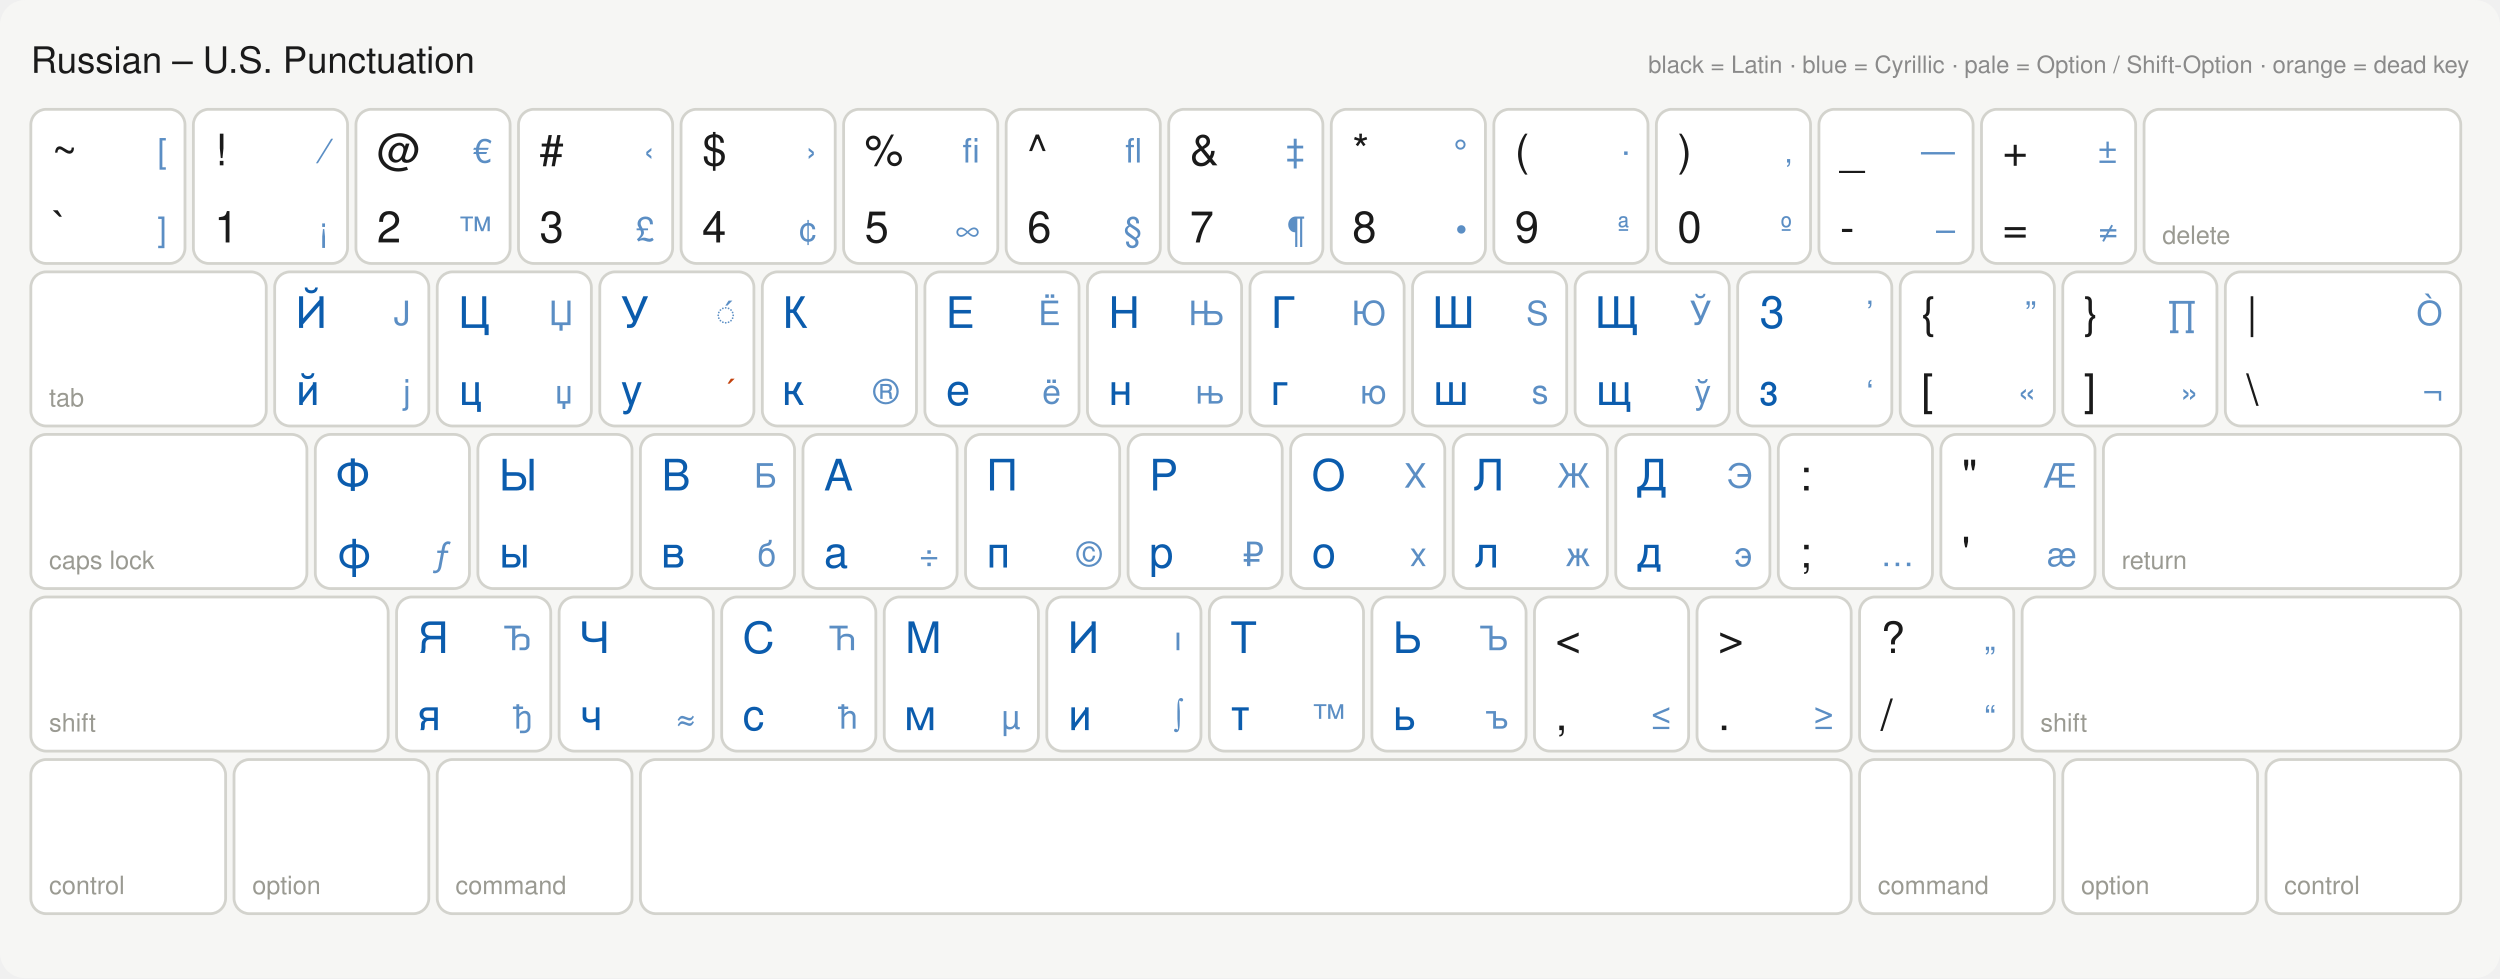
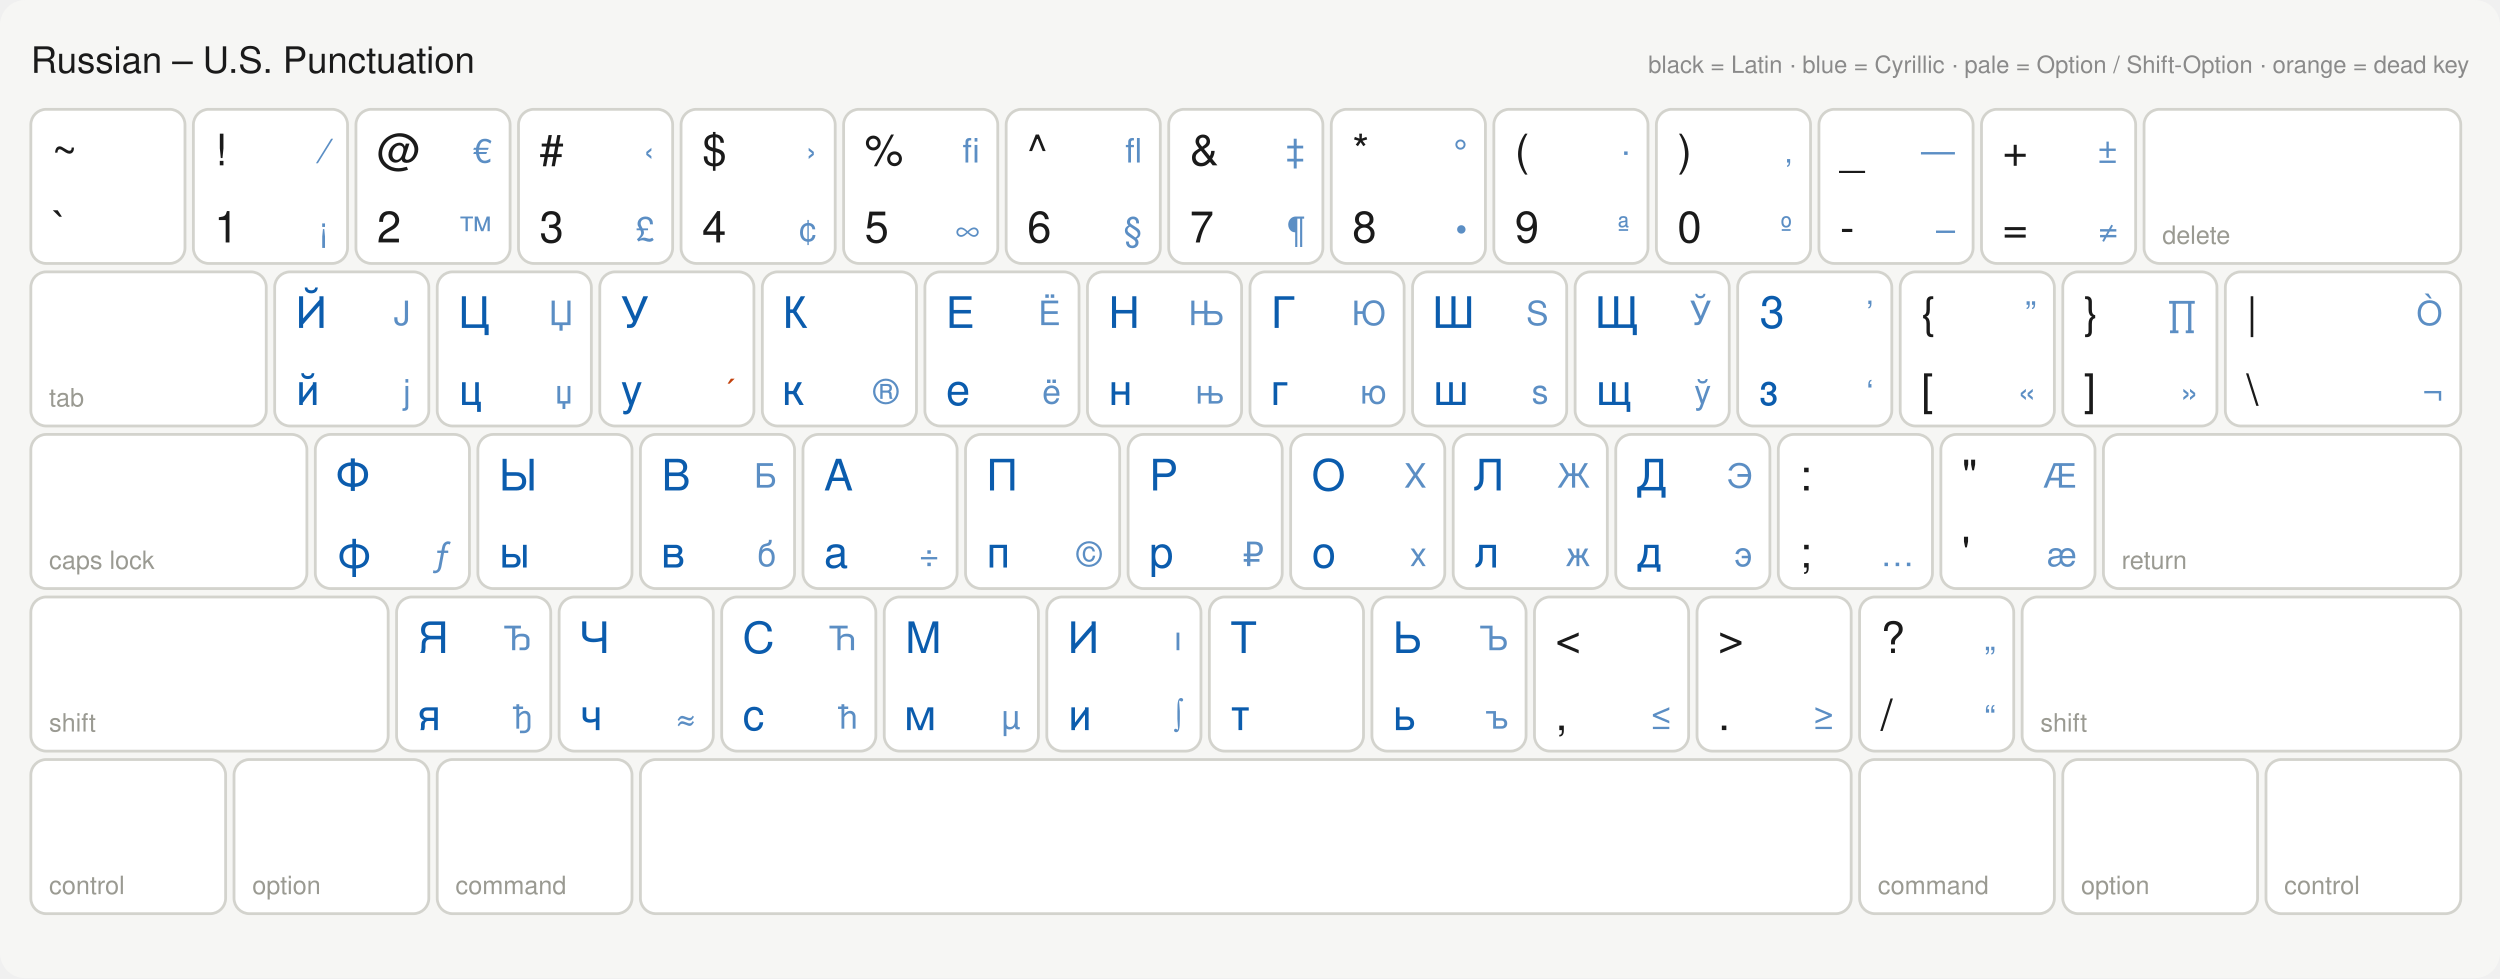
<svg xmlns="http://www.w3.org/2000/svg" viewBox="0 0 1784 698" width="1784" height="698" font-family="Helvetica Neue,Helvetica,Arial,DejaVu Sans,sans-serif">
  <rect width="1784" height="698" rx="18" fill="#f6f6f4" />
  <text x="22" y="52" font-size="26" fill="#1a1a1a">Russian – U.S. Punctuation</text>
  <text x="1762" y="52" font-size="17" fill="#8a8a8a" text-anchor="end">black = Latin · blue = Cyrillic · pale = Option / Shift-Option · orange = dead key</text>
  <rect x="22" y="78" width="110" height="110" rx="11" fill="#ffffff" stroke="#d3d3cd" stroke-width="2" />
  <text x="37" y="118" font-size="31" fill="#1a1a1a">~</text>
  <text x="37" y="173" font-size="31" fill="#1a1a1a">`</text>
-   <text x="119" y="116" font-size="24" fill="#5b8ec4" text-anchor="end">[</text>
-   <text x="119" y="172" font-size="24" fill="#5b8ec4" text-anchor="end">]</text>
  <rect x="138" y="78" width="110" height="110" rx="11" fill="#ffffff" stroke="#d3d3cd" stroke-width="2" />
  <text x="153" y="118" font-size="31" fill="#1a1a1a">!</text>
  <text x="153" y="173" font-size="31" fill="#1a1a1a">1</text>
  <text x="235" y="116" font-size="24" fill="#5b8ec4" text-anchor="end">⁄</text>
  <text x="235" y="172" font-size="24" fill="#5b8ec4" text-anchor="end">¡</text>
  <rect x="254" y="78" width="110" height="110" rx="11" fill="#ffffff" stroke="#d3d3cd" stroke-width="2" />
  <text x="269" y="118" font-size="31" fill="#1a1a1a">@</text>
  <text x="269" y="173" font-size="31" fill="#1a1a1a">2</text>
  <text x="351" y="116" font-size="24" fill="#5b8ec4" text-anchor="end">€</text>
  <text x="351" y="172" font-size="24" fill="#5b8ec4" text-anchor="end">™</text>
  <rect x="370" y="78" width="110" height="110" rx="11" fill="#ffffff" stroke="#d3d3cd" stroke-width="2" />
  <text x="385" y="118" font-size="31" fill="#1a1a1a">#</text>
  <text x="385" y="173" font-size="31" fill="#1a1a1a">3</text>
  <text x="467" y="116" font-size="24" fill="#5b8ec4" text-anchor="end">‹</text>
  <text x="467" y="172" font-size="24" fill="#5b8ec4" text-anchor="end">£</text>
  <rect x="486" y="78" width="110" height="110" rx="11" fill="#ffffff" stroke="#d3d3cd" stroke-width="2" />
  <text x="501" y="118" font-size="31" fill="#1a1a1a">$</text>
  <text x="501" y="173" font-size="31" fill="#1a1a1a">4</text>
  <text x="583" y="116" font-size="24" fill="#5b8ec4" text-anchor="end">›</text>
  <text x="583" y="172" font-size="24" fill="#5b8ec4" text-anchor="end">¢</text>
  <rect x="602" y="78" width="110" height="110" rx="11" fill="#ffffff" stroke="#d3d3cd" stroke-width="2" />
  <text x="617" y="118" font-size="31" fill="#1a1a1a">%</text>
  <text x="617" y="173" font-size="31" fill="#1a1a1a">5</text>
  <text x="699" y="116" font-size="24" fill="#5b8ec4" text-anchor="end">ﬁ</text>
  <text x="699" y="172" font-size="24" fill="#5b8ec4" text-anchor="end">∞</text>
  <rect x="718" y="78" width="110" height="110" rx="11" fill="#ffffff" stroke="#d3d3cd" stroke-width="2" />
  <text x="733" y="118" font-size="31" fill="#1a1a1a">^</text>
  <text x="733" y="173" font-size="31" fill="#1a1a1a">6</text>
  <text x="815" y="116" font-size="24" fill="#5b8ec4" text-anchor="end">ﬂ</text>
  <text x="815" y="172" font-size="24" fill="#5b8ec4" text-anchor="end">§</text>
  <rect x="834" y="78" width="110" height="110" rx="11" fill="#ffffff" stroke="#d3d3cd" stroke-width="2" />
  <text x="849" y="118" font-size="31" fill="#1a1a1a">&amp;</text>
  <text x="849" y="173" font-size="31" fill="#1a1a1a">7</text>
  <text x="931" y="116" font-size="24" fill="#5b8ec4" text-anchor="end">‡</text>
  <text x="931" y="172" font-size="24" fill="#5b8ec4" text-anchor="end">¶</text>
  <rect x="950" y="78" width="110" height="110" rx="11" fill="#ffffff" stroke="#d3d3cd" stroke-width="2" />
  <text x="965" y="118" font-size="31" fill="#1a1a1a">*</text>
  <text x="965" y="173" font-size="31" fill="#1a1a1a">8</text>
  <text x="1047" y="116" font-size="24" fill="#5b8ec4" text-anchor="end">°</text>
  <text x="1047" y="172" font-size="24" fill="#5b8ec4" text-anchor="end">•</text>
  <rect x="1066" y="78" width="110" height="110" rx="11" fill="#ffffff" stroke="#d3d3cd" stroke-width="2" />
  <text x="1081" y="118" font-size="31" fill="#1a1a1a">(</text>
  <text x="1081" y="173" font-size="31" fill="#1a1a1a">9</text>
  <text x="1163" y="116" font-size="24" fill="#5b8ec4" text-anchor="end">·</text>
  <text x="1163" y="172" font-size="24" fill="#5b8ec4" text-anchor="end">ª</text>
  <rect x="1182" y="78" width="110" height="110" rx="11" fill="#ffffff" stroke="#d3d3cd" stroke-width="2" />
  <text x="1197" y="118" font-size="31" fill="#1a1a1a">)</text>
  <text x="1197" y="173" font-size="31" fill="#1a1a1a">0</text>
  <text x="1279" y="116" font-size="24" fill="#5b8ec4" text-anchor="end">‚</text>
  <text x="1279" y="172" font-size="24" fill="#5b8ec4" text-anchor="end">º</text>
  <rect x="1298" y="78" width="110" height="110" rx="11" fill="#ffffff" stroke="#d3d3cd" stroke-width="2" />
  <text x="1313" y="118" font-size="31" fill="#1a1a1a">_</text>
  <text x="1313" y="173" font-size="31" fill="#1a1a1a">-</text>
  <text x="1395" y="116" font-size="24" fill="#5b8ec4" text-anchor="end">—</text>
  <text x="1395" y="172" font-size="24" fill="#5b8ec4" text-anchor="end">–</text>
  <rect x="1414" y="78" width="110" height="110" rx="11" fill="#ffffff" stroke="#d3d3cd" stroke-width="2" />
  <text x="1429" y="118" font-size="31" fill="#1a1a1a">+</text>
  <text x="1429" y="173" font-size="31" fill="#1a1a1a">=</text>
  <text x="1511" y="116" font-size="24" fill="#5b8ec4" text-anchor="end">±</text>
  <text x="1511" y="172" font-size="24" fill="#5b8ec4" text-anchor="end">≠</text>
  <rect x="1530" y="78" width="226" height="110" rx="11" fill="#ffffff" stroke="#d3d3cd" stroke-width="2" />
  <text x="1543" y="174" font-size="18" fill="#9a9a92">delete</text>
  <rect x="22" y="194" width="168" height="110" rx="11" fill="#ffffff" stroke="#d3d3cd" stroke-width="2" />
  <text x="35" y="290" font-size="18" fill="#9a9a92">tab</text>
  <rect x="196" y="194" width="110" height="110" rx="11" fill="#ffffff" stroke="#d3d3cd" stroke-width="2" />
  <text x="211" y="234" font-size="31" fill="#0b5cad">Й</text>
  <text x="211" y="289" font-size="31" fill="#0b5cad">й</text>
  <text x="293" y="232" font-size="24" fill="#5b8ec4" text-anchor="end">Ј</text>
  <text x="293" y="288" font-size="24" fill="#5b8ec4" text-anchor="end">ј</text>
  <rect x="312" y="194" width="110" height="110" rx="11" fill="#ffffff" stroke="#d3d3cd" stroke-width="2" />
  <text x="327" y="234" font-size="31" fill="#0b5cad">Ц</text>
  <text x="327" y="289" font-size="31" fill="#0b5cad">ц</text>
  <text x="409" y="232" font-size="24" fill="#5b8ec4" text-anchor="end">Џ</text>
  <text x="409" y="288" font-size="24" fill="#5b8ec4" text-anchor="end">џ</text>
  <rect x="428" y="194" width="110" height="110" rx="11" fill="#ffffff" stroke="#d3d3cd" stroke-width="2" />
  <text x="443" y="234" font-size="31" fill="#0b5cad">У</text>
  <text x="443" y="289" font-size="31" fill="#0b5cad">у</text>
-   <text x="525" y="232" font-size="24" fill="#5b8ec4" text-anchor="end">◌́</text>
  <text x="525" y="288" font-size="24" fill="#c2410c" text-anchor="end">´</text>
  <rect x="544" y="194" width="110" height="110" rx="11" fill="#ffffff" stroke="#d3d3cd" stroke-width="2" />
  <text x="559" y="234" font-size="31" fill="#0b5cad">К</text>
  <text x="559" y="289" font-size="31" fill="#0b5cad">к</text>
  <text x="641" y="288" font-size="24" fill="#5b8ec4" text-anchor="end">®</text>
  <rect x="660" y="194" width="110" height="110" rx="11" fill="#ffffff" stroke="#d3d3cd" stroke-width="2" />
  <text x="675" y="234" font-size="31" fill="#0b5cad">Е</text>
  <text x="675" y="289" font-size="31" fill="#0b5cad">е</text>
  <text x="757" y="232" font-size="24" fill="#5b8ec4" text-anchor="end">Ё</text>
  <text x="757" y="288" font-size="24" fill="#5b8ec4" text-anchor="end">ё</text>
  <rect x="776" y="194" width="110" height="110" rx="11" fill="#ffffff" stroke="#d3d3cd" stroke-width="2" />
  <text x="791" y="234" font-size="31" fill="#0b5cad">Н</text>
  <text x="791" y="289" font-size="31" fill="#0b5cad">н</text>
  <text x="873" y="232" font-size="24" fill="#5b8ec4" text-anchor="end">Њ</text>
  <text x="873" y="288" font-size="24" fill="#5b8ec4" text-anchor="end">њ</text>
  <rect x="892" y="194" width="110" height="110" rx="11" fill="#ffffff" stroke="#d3d3cd" stroke-width="2" />
  <text x="907" y="234" font-size="31" fill="#0b5cad">Г</text>
  <text x="907" y="289" font-size="31" fill="#0b5cad">г</text>
  <text x="989" y="232" font-size="24" fill="#5b8ec4" text-anchor="end">Ю</text>
  <text x="989" y="288" font-size="24" fill="#5b8ec4" text-anchor="end">ю</text>
  <rect x="1008" y="194" width="110" height="110" rx="11" fill="#ffffff" stroke="#d3d3cd" stroke-width="2" />
  <text x="1023" y="234" font-size="31" fill="#0b5cad">Ш</text>
  <text x="1023" y="289" font-size="31" fill="#0b5cad">ш</text>
  <text x="1105" y="232" font-size="24" fill="#5b8ec4" text-anchor="end">Ѕ</text>
  <text x="1105" y="288" font-size="24" fill="#5b8ec4" text-anchor="end">ѕ</text>
  <rect x="1124" y="194" width="110" height="110" rx="11" fill="#ffffff" stroke="#d3d3cd" stroke-width="2" />
  <text x="1139" y="234" font-size="31" fill="#0b5cad">Щ</text>
  <text x="1139" y="289" font-size="31" fill="#0b5cad">щ</text>
  <text x="1221" y="232" font-size="24" fill="#5b8ec4" text-anchor="end">Ў</text>
  <text x="1221" y="288" font-size="24" fill="#5b8ec4" text-anchor="end">ў</text>
  <rect x="1240" y="194" width="110" height="110" rx="11" fill="#ffffff" stroke="#d3d3cd" stroke-width="2" />
  <text x="1255" y="234" font-size="31" fill="#0b5cad">З</text>
  <text x="1255" y="289" font-size="31" fill="#0b5cad">з</text>
  <text x="1337" y="232" font-size="24" fill="#5b8ec4" text-anchor="end">’</text>
  <text x="1337" y="288" font-size="24" fill="#5b8ec4" text-anchor="end">‘</text>
  <rect x="1356" y="194" width="110" height="110" rx="11" fill="#ffffff" stroke="#d3d3cd" stroke-width="2" />
  <text x="1371" y="234" font-size="31" fill="#1a1a1a">{</text>
  <text x="1371" y="289" font-size="31" fill="#1a1a1a">[</text>
  <text x="1453" y="232" font-size="24" fill="#5b8ec4" text-anchor="end">”</text>
  <text x="1453" y="288" font-size="24" fill="#5b8ec4" text-anchor="end">«</text>
  <rect x="1472" y="194" width="110" height="110" rx="11" fill="#ffffff" stroke="#d3d3cd" stroke-width="2" />
  <text x="1487" y="234" font-size="31" fill="#1a1a1a">}</text>
  <text x="1487" y="289" font-size="31" fill="#1a1a1a">]</text>
  <text x="1569" y="232" font-size="24" fill="#5b8ec4" text-anchor="end">∏</text>
  <text x="1569" y="288" font-size="24" fill="#5b8ec4" text-anchor="end">»</text>
  <rect x="1588" y="194" width="168" height="110" rx="11" fill="#ffffff" stroke="#d3d3cd" stroke-width="2" />
  <text x="1603" y="234" font-size="31" fill="#1a1a1a">|</text>
  <text x="1603" y="289" font-size="31" fill="#1a1a1a">\</text>
  <text x="1743" y="232" font-size="24" fill="#5b8ec4" text-anchor="end">Ò</text>
  <text x="1743" y="288" font-size="24" fill="#5b8ec4" text-anchor="end">¬</text>
  <rect x="22" y="310" width="197" height="110" rx="11" fill="#ffffff" stroke="#d3d3cd" stroke-width="2" />
  <text x="35" y="406" font-size="18" fill="#9a9a92">caps lock</text>
  <rect x="225" y="310" width="110" height="110" rx="11" fill="#ffffff" stroke="#d3d3cd" stroke-width="2" />
  <text x="240" y="350" font-size="31" fill="#0b5cad">Ф</text>
  <text x="240" y="405" font-size="31" fill="#0b5cad">ф</text>
  <text x="322" y="404" font-size="24" fill="#5b8ec4" text-anchor="end">ƒ</text>
  <rect x="341" y="310" width="110" height="110" rx="11" fill="#ffffff" stroke="#d3d3cd" stroke-width="2" />
  <text x="356" y="350" font-size="31" fill="#0b5cad">Ы</text>
  <text x="356" y="405" font-size="31" fill="#0b5cad">ы</text>
  <rect x="457" y="310" width="110" height="110" rx="11" fill="#ffffff" stroke="#d3d3cd" stroke-width="2" />
  <text x="472" y="350" font-size="31" fill="#0b5cad">В</text>
  <text x="472" y="405" font-size="31" fill="#0b5cad">в</text>
  <text x="554" y="348" font-size="24" fill="#5b8ec4" text-anchor="end">Б</text>
  <text x="554" y="404" font-size="24" fill="#5b8ec4" text-anchor="end">б</text>
  <rect x="573" y="310" width="110" height="110" rx="11" fill="#ffffff" stroke="#d3d3cd" stroke-width="2" />
  <text x="588" y="350" font-size="31" fill="#0b5cad">А</text>
  <text x="588" y="405" font-size="31" fill="#0b5cad">а</text>
  <text x="670" y="404" font-size="24" fill="#5b8ec4" text-anchor="end">÷</text>
  <rect x="689" y="310" width="110" height="110" rx="11" fill="#ffffff" stroke="#d3d3cd" stroke-width="2" />
  <text x="704" y="350" font-size="31" fill="#0b5cad">П</text>
  <text x="704" y="405" font-size="31" fill="#0b5cad">п</text>
  <text x="786" y="404" font-size="24" fill="#5b8ec4" text-anchor="end">©</text>
  <rect x="805" y="310" width="110" height="110" rx="11" fill="#ffffff" stroke="#d3d3cd" stroke-width="2" />
  <text x="820" y="350" font-size="31" fill="#0b5cad">Р</text>
  <text x="820" y="405" font-size="31" fill="#0b5cad">р</text>
  <text x="902" y="404" font-size="24" fill="#5b8ec4" text-anchor="end">₽</text>
  <rect x="921" y="310" width="110" height="110" rx="11" fill="#ffffff" stroke="#d3d3cd" stroke-width="2" />
  <text x="936" y="350" font-size="31" fill="#0b5cad">О</text>
  <text x="936" y="405" font-size="31" fill="#0b5cad">о</text>
  <text x="1018" y="348" font-size="24" fill="#5b8ec4" text-anchor="end">Х</text>
  <text x="1018" y="404" font-size="24" fill="#5b8ec4" text-anchor="end">х</text>
  <rect x="1037" y="310" width="110" height="110" rx="11" fill="#ffffff" stroke="#d3d3cd" stroke-width="2" />
  <text x="1052" y="350" font-size="31" fill="#0b5cad">Л</text>
  <text x="1052" y="405" font-size="31" fill="#0b5cad">л</text>
  <text x="1134" y="348" font-size="24" fill="#5b8ec4" text-anchor="end">Ж</text>
  <text x="1134" y="404" font-size="24" fill="#5b8ec4" text-anchor="end">ж</text>
  <rect x="1153" y="310" width="110" height="110" rx="11" fill="#ffffff" stroke="#d3d3cd" stroke-width="2" />
  <text x="1168" y="350" font-size="31" fill="#0b5cad">Д</text>
  <text x="1168" y="405" font-size="31" fill="#0b5cad">д</text>
  <text x="1250" y="348" font-size="24" fill="#5b8ec4" text-anchor="end">Э</text>
  <text x="1250" y="404" font-size="24" fill="#5b8ec4" text-anchor="end">э</text>
  <rect x="1269" y="310" width="110" height="110" rx="11" fill="#ffffff" stroke="#d3d3cd" stroke-width="2" />
  <text x="1284" y="350" font-size="31" fill="#1a1a1a">:</text>
  <text x="1284" y="405" font-size="31" fill="#1a1a1a">;</text>
  <text x="1366" y="404" font-size="24" fill="#5b8ec4" text-anchor="end">…</text>
  <rect x="1385" y="310" width="110" height="110" rx="11" fill="#ffffff" stroke="#d3d3cd" stroke-width="2" />
  <text x="1400" y="350" font-size="31" fill="#1a1a1a">"</text>
  <text x="1400" y="405" font-size="31" fill="#1a1a1a">'</text>
  <text x="1482" y="348" font-size="24" fill="#5b8ec4" text-anchor="end">Æ</text>
  <text x="1482" y="404" font-size="24" fill="#5b8ec4" text-anchor="end">æ</text>
  <rect x="1501" y="310" width="255" height="110" rx="11" fill="#ffffff" stroke="#d3d3cd" stroke-width="2" />
  <text x="1514" y="406" font-size="18" fill="#9a9a92">return</text>
  <rect x="22" y="426" width="255" height="110" rx="11" fill="#ffffff" stroke="#d3d3cd" stroke-width="2" />
  <text x="35" y="522" font-size="18" fill="#9a9a92">shift</text>
  <rect x="283" y="426" width="110" height="110" rx="11" fill="#ffffff" stroke="#d3d3cd" stroke-width="2" />
  <text x="298" y="466" font-size="31" fill="#0b5cad">Я</text>
  <text x="298" y="521" font-size="31" fill="#0b5cad">я</text>
  <text x="380" y="464" font-size="24" fill="#5b8ec4" text-anchor="end">Ђ</text>
  <text x="380" y="520" font-size="24" fill="#5b8ec4" text-anchor="end">ђ</text>
  <rect x="399" y="426" width="110" height="110" rx="11" fill="#ffffff" stroke="#d3d3cd" stroke-width="2" />
  <text x="414" y="466" font-size="31" fill="#0b5cad">Ч</text>
  <text x="414" y="521" font-size="31" fill="#0b5cad">ч</text>
  <text x="496" y="520" font-size="24" fill="#5b8ec4" text-anchor="end">≈</text>
  <rect x="515" y="426" width="110" height="110" rx="11" fill="#ffffff" stroke="#d3d3cd" stroke-width="2" />
  <text x="530" y="466" font-size="31" fill="#0b5cad">С</text>
  <text x="530" y="521" font-size="31" fill="#0b5cad">с</text>
  <text x="612" y="464" font-size="24" fill="#5b8ec4" text-anchor="end">Ћ</text>
  <text x="612" y="520" font-size="24" fill="#5b8ec4" text-anchor="end">ћ</text>
  <rect x="631" y="426" width="110" height="110" rx="11" fill="#ffffff" stroke="#d3d3cd" stroke-width="2" />
  <text x="646" y="466" font-size="31" fill="#0b5cad">М</text>
  <text x="646" y="521" font-size="31" fill="#0b5cad">м</text>
  <text x="728" y="520" font-size="24" fill="#5b8ec4" text-anchor="end">µ</text>
  <rect x="747" y="426" width="110" height="110" rx="11" fill="#ffffff" stroke="#d3d3cd" stroke-width="2" />
  <text x="762" y="466" font-size="31" fill="#0b5cad">И</text>
  <text x="762" y="521" font-size="31" fill="#0b5cad">и</text>
  <text x="844" y="464" font-size="24" fill="#5b8ec4" text-anchor="end">ı</text>
  <text x="844" y="520" font-size="24" fill="#5b8ec4" text-anchor="end">∫</text>
  <rect x="863" y="426" width="110" height="110" rx="11" fill="#ffffff" stroke="#d3d3cd" stroke-width="2" />
  <text x="878" y="466" font-size="31" fill="#0b5cad">Т</text>
  <text x="878" y="521" font-size="31" fill="#0b5cad">т</text>
-   <text x="960" y="520" font-size="24" fill="#5b8ec4" text-anchor="end">™</text>
  <rect x="979" y="426" width="110" height="110" rx="11" fill="#ffffff" stroke="#d3d3cd" stroke-width="2" />
  <text x="994" y="466" font-size="31" fill="#0b5cad">Ь</text>
  <text x="994" y="521" font-size="31" fill="#0b5cad">ь</text>
  <text x="1076" y="464" font-size="24" fill="#5b8ec4" text-anchor="end">Ъ</text>
  <text x="1076" y="520" font-size="24" fill="#5b8ec4" text-anchor="end">ъ</text>
  <rect x="1095" y="426" width="110" height="110" rx="11" fill="#ffffff" stroke="#d3d3cd" stroke-width="2" />
  <text x="1110" y="466" font-size="31" fill="#1a1a1a">&lt;</text>
  <text x="1110" y="521" font-size="31" fill="#1a1a1a">,</text>
  <text x="1192" y="520" font-size="24" fill="#5b8ec4" text-anchor="end">≤</text>
  <rect x="1211" y="426" width="110" height="110" rx="11" fill="#ffffff" stroke="#d3d3cd" stroke-width="2" />
  <text x="1226" y="466" font-size="31" fill="#1a1a1a">&gt;</text>
  <text x="1226" y="521" font-size="31" fill="#1a1a1a">.</text>
  <text x="1308" y="520" font-size="24" fill="#5b8ec4" text-anchor="end">≥</text>
  <rect x="1327" y="426" width="110" height="110" rx="11" fill="#ffffff" stroke="#d3d3cd" stroke-width="2" />
  <text x="1342" y="466" font-size="31" fill="#1a1a1a">?</text>
  <text x="1342" y="521" font-size="31" fill="#1a1a1a">/</text>
  <text x="1424" y="464" font-size="24" fill="#5b8ec4" text-anchor="end">„</text>
  <text x="1424" y="520" font-size="24" fill="#5b8ec4" text-anchor="end">“</text>
  <rect x="1443" y="426" width="313" height="110" rx="11" fill="#ffffff" stroke="#d3d3cd" stroke-width="2" />
  <text x="1456" y="522" font-size="18" fill="#9a9a92">shift</text>
  <rect x="22" y="542" width="139" height="110" rx="11" fill="#ffffff" stroke="#d3d3cd" stroke-width="2" />
  <text x="35" y="638" font-size="18" fill="#9a9a92">control</text>
  <rect x="167" y="542" width="139" height="110" rx="11" fill="#ffffff" stroke="#d3d3cd" stroke-width="2" />
  <text x="180" y="638" font-size="18" fill="#9a9a92">option</text>
  <rect x="312" y="542" width="139" height="110" rx="11" fill="#ffffff" stroke="#d3d3cd" stroke-width="2" />
  <text x="325" y="638" font-size="18" fill="#9a9a92">command</text>
  <rect x="457" y="542" width="864" height="110" rx="11" fill="#ffffff" stroke="#d3d3cd" stroke-width="2" />
  <rect x="1327" y="542" width="139" height="110" rx="11" fill="#ffffff" stroke="#d3d3cd" stroke-width="2" />
  <text x="1340" y="638" font-size="18" fill="#9a9a92">command</text>
  <rect x="1472" y="542" width="139" height="110" rx="11" fill="#ffffff" stroke="#d3d3cd" stroke-width="2" />
  <text x="1485" y="638" font-size="18" fill="#9a9a92">option</text>
  <rect x="1617" y="542" width="139" height="110" rx="11" fill="#ffffff" stroke="#d3d3cd" stroke-width="2" />
  <text x="1630" y="638" font-size="18" fill="#9a9a92">control</text>
</svg>
